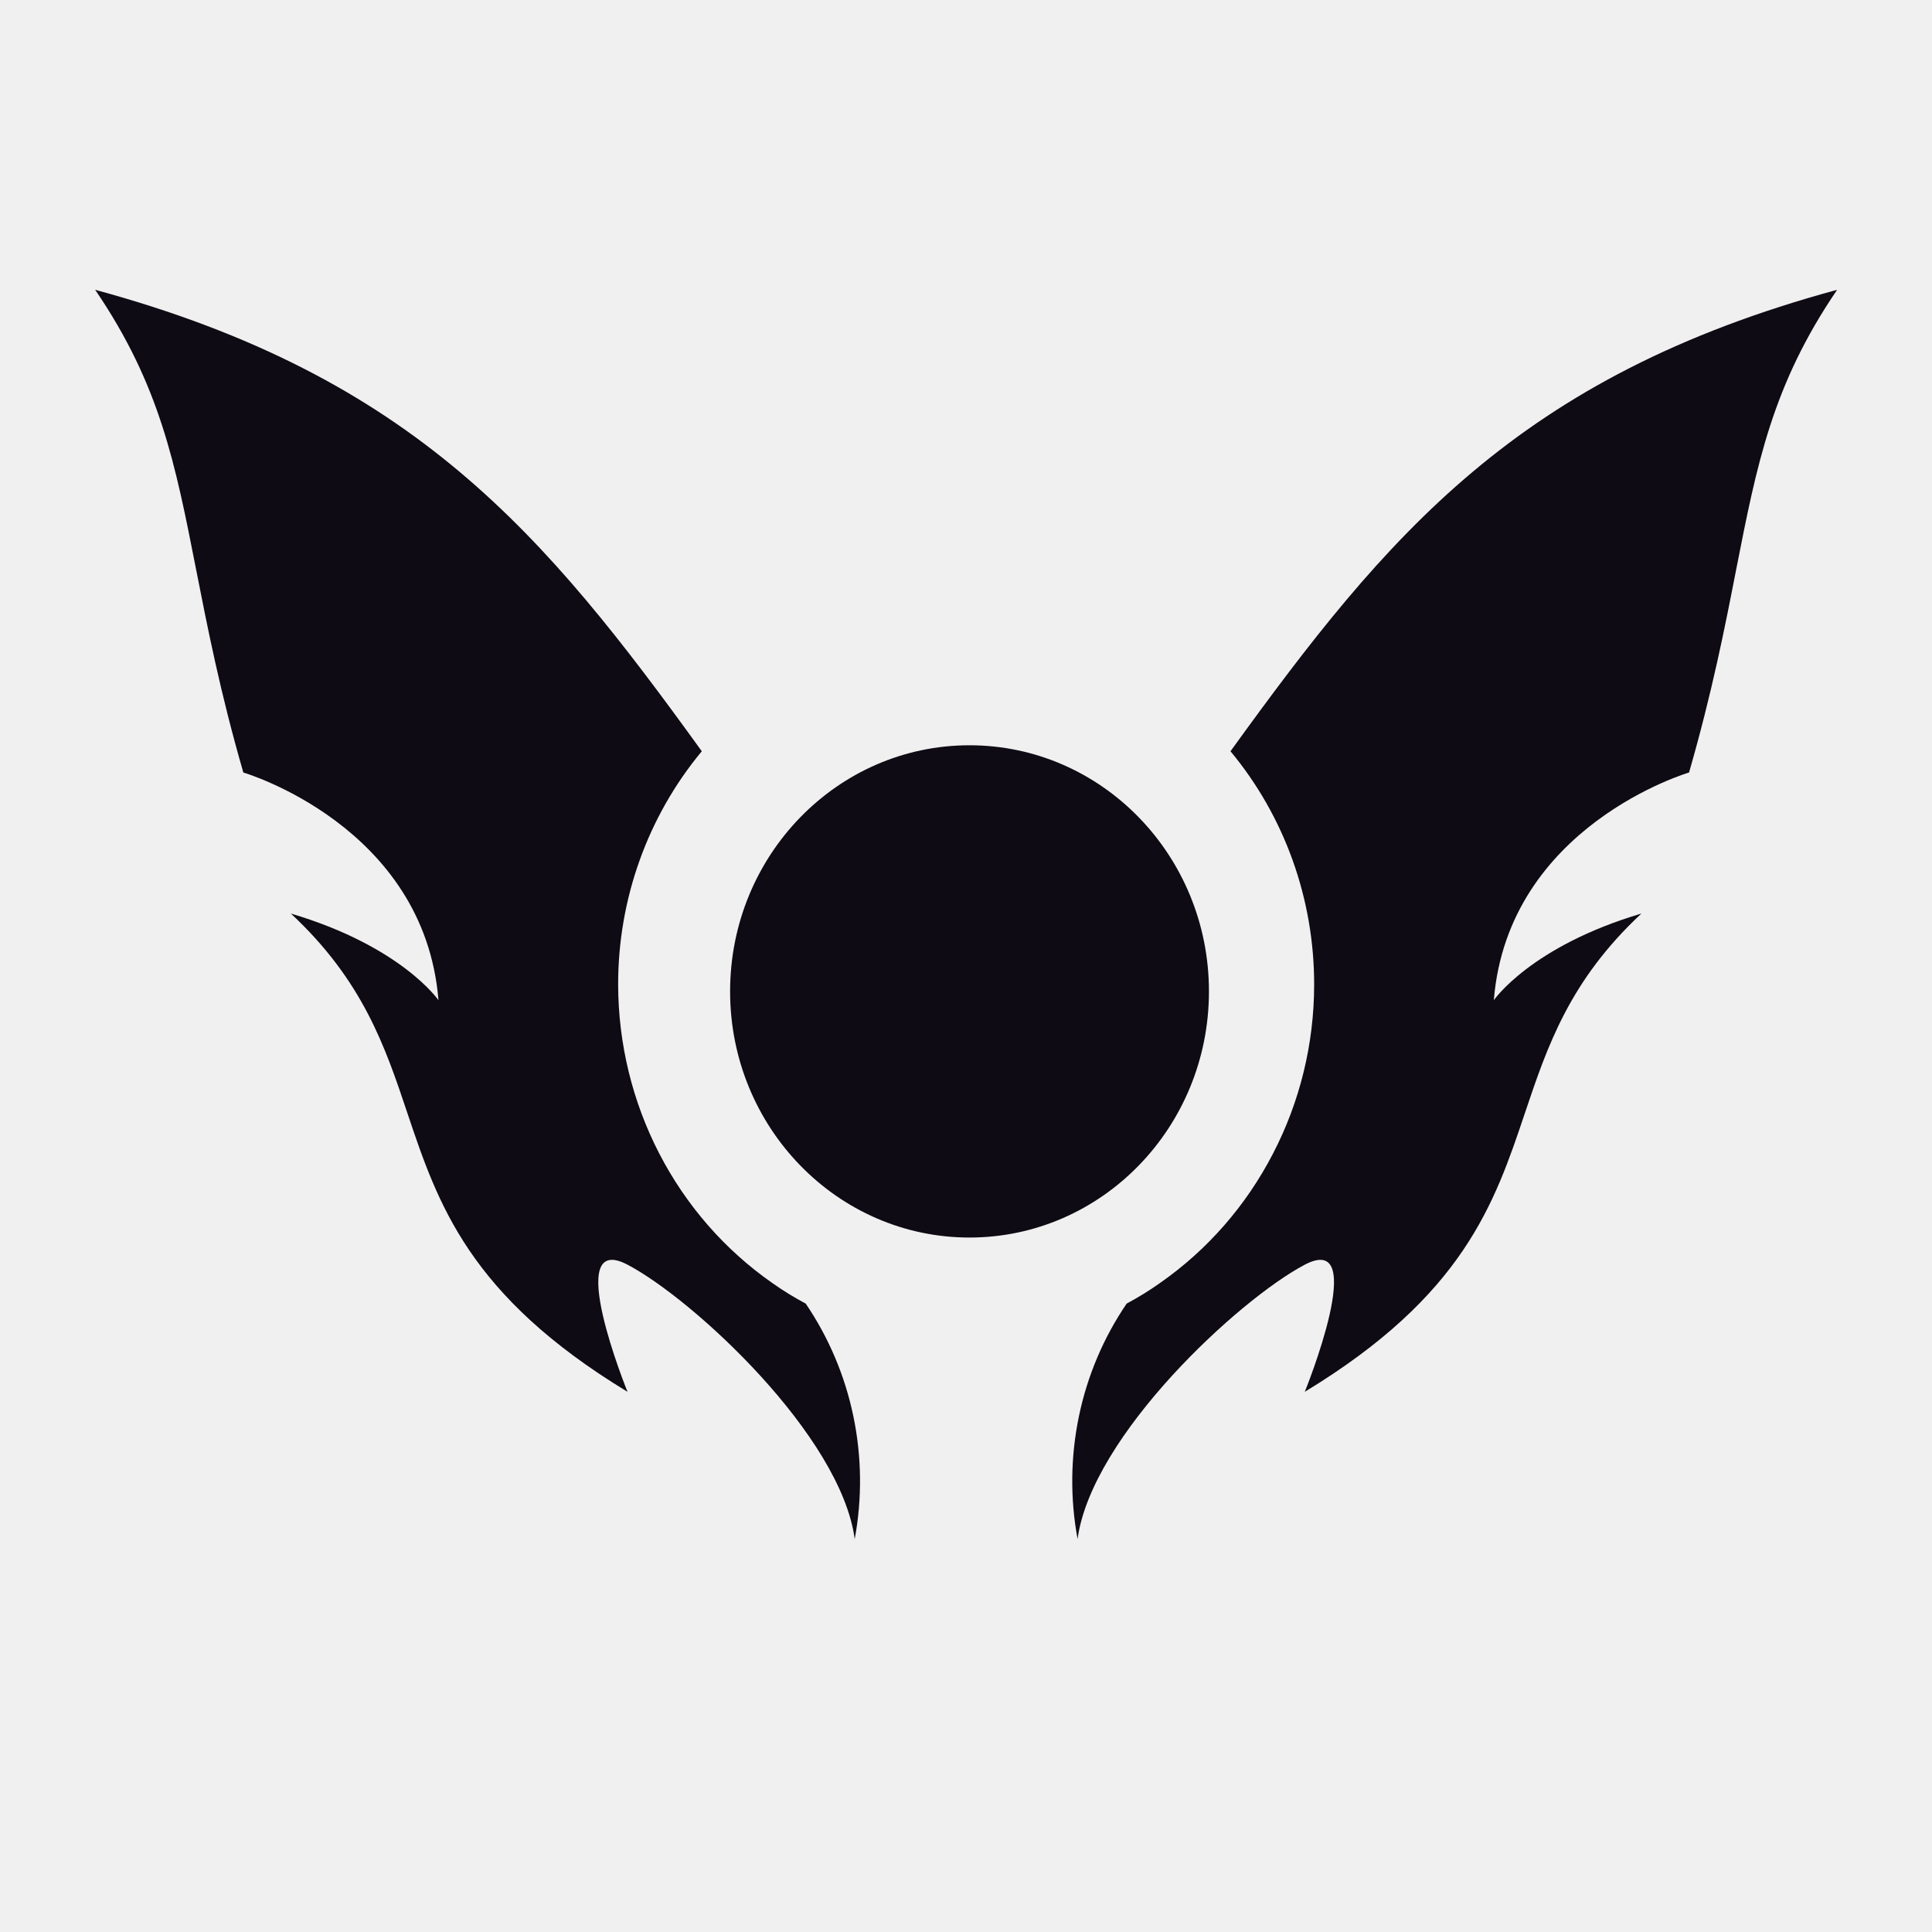
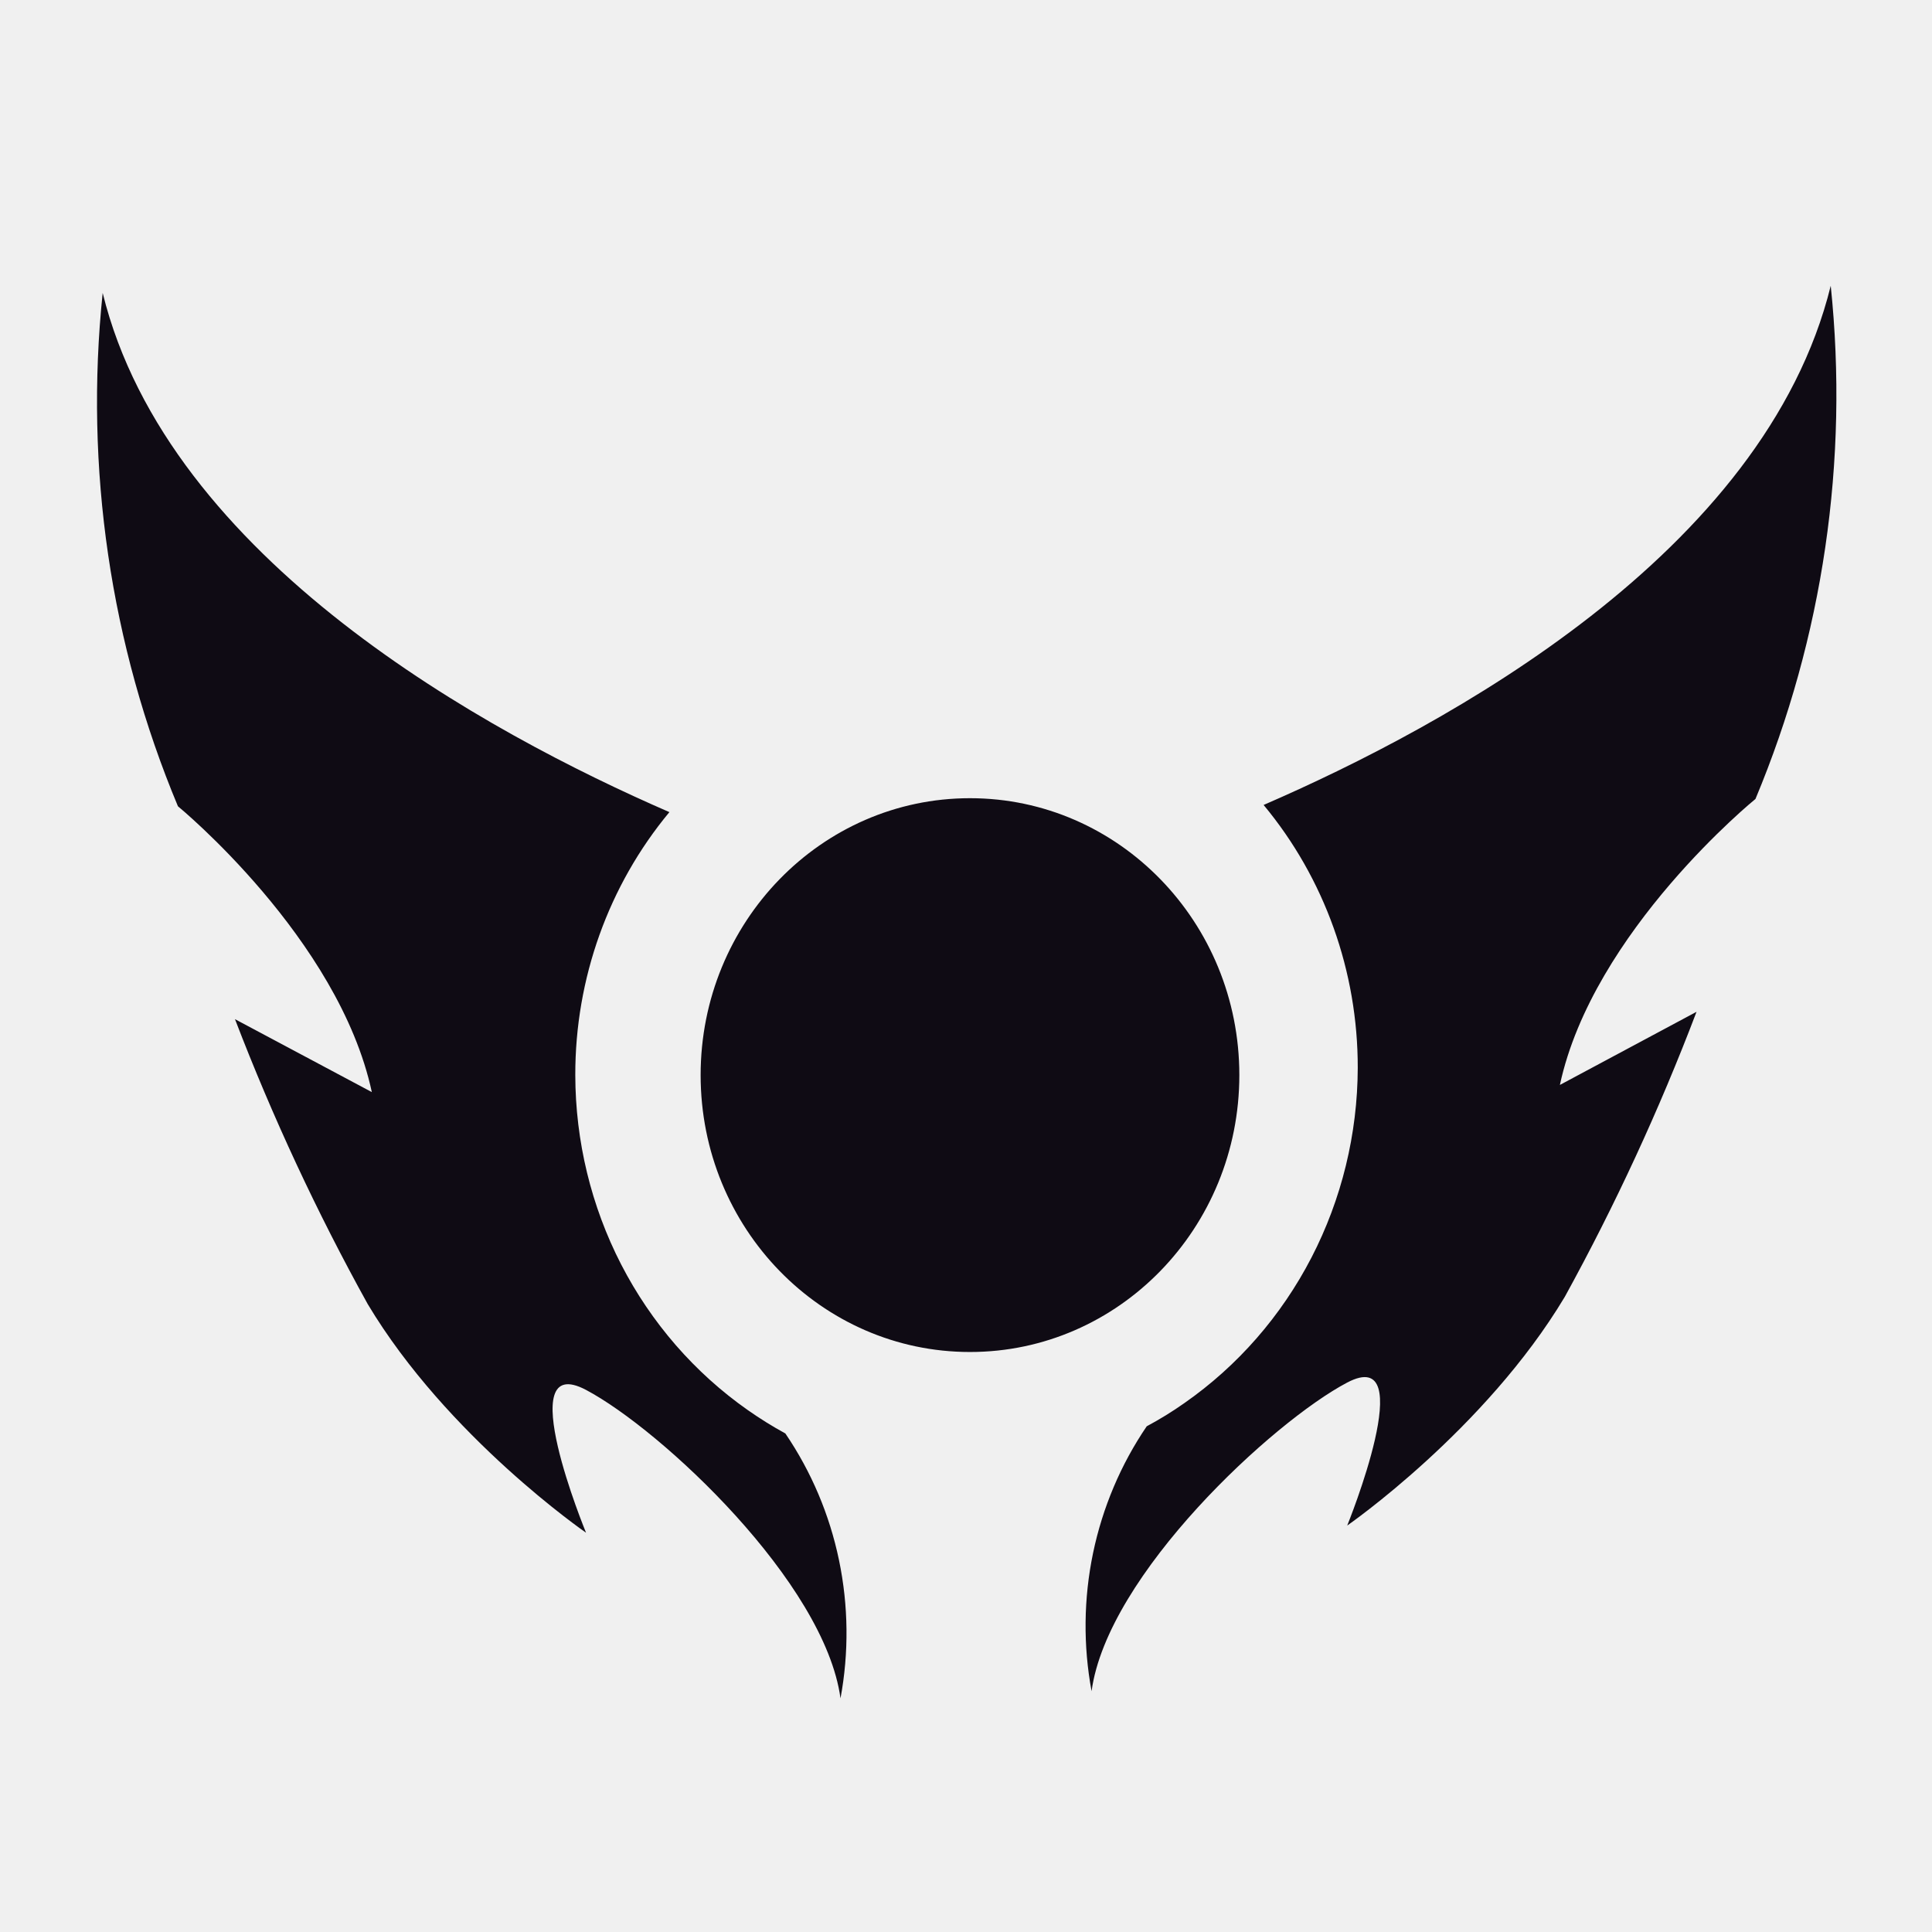
- <svg xmlns="http://www.w3.org/2000/svg" width="20" height="20" viewBox="0 0 20 20" fill="none">
-   <path fill-rule="evenodd" clip-rule="evenodd" d="M7.265 7.777C6.704 8.452 6.397 9.31 6.399 10.197C6.401 10.806 6.547 11.405 6.825 11.942C7.103 12.48 7.504 12.939 7.994 13.281C8.105 13.36 8.221 13.431 8.341 13.495C8.579 13.846 8.747 14.242 8.834 14.661C8.921 15.079 8.926 15.512 8.848 15.932C8.703 14.859 7.177 13.45 6.496 13.092C5.815 12.734 6.496 14.408 6.496 14.408C4.851 13.41 4.533 12.462 4.217 11.522C3.987 10.835 3.757 10.152 3.011 9.457C4.156 9.796 4.539 10.354 4.539 10.354C4.392 8.546 2.519 7.997 2.519 7.997C2.279 7.167 2.147 6.49 2.03 5.895C1.815 4.8 1.655 3.983 0.985 3C4.287 3.897 5.639 5.526 7.265 7.777ZM13.604 10.197C13.606 9.31 13.299 8.452 12.738 7.777C14.364 5.526 15.716 3.897 19.018 3C18.348 3.983 18.188 4.8 17.973 5.895C17.857 6.49 17.724 7.167 17.485 7.997C17.485 7.997 15.611 8.546 15.464 10.354C15.464 10.354 15.847 9.796 16.992 9.457C16.246 10.152 16.017 10.835 15.786 11.522C15.47 12.462 15.152 13.41 13.507 14.408C13.507 14.408 14.188 12.734 13.507 13.092C12.827 13.45 11.301 14.859 11.155 15.932C11.077 15.512 11.082 15.079 11.169 14.661C11.256 14.242 11.424 13.846 11.663 13.495C11.782 13.431 11.898 13.36 12.009 13.281C12.499 12.939 12.9 12.48 13.178 11.942C13.457 11.405 13.603 10.806 13.604 10.197ZM10.036 12.811C11.405 12.811 12.515 11.67 12.515 10.263C12.515 8.856 11.405 7.715 10.036 7.715C8.668 7.715 7.558 8.856 7.558 10.263C7.558 11.67 8.668 12.811 10.036 12.811Z" fill="#0f0b14" />
+ <svg xmlns="http://www.w3.org/2000/svg" width="48" height="48" viewBox="0 0 48 48" fill="none">
+   <g clip-path="url(#clip0_285_2411)">
+     <path fill-rule="evenodd" clip-rule="evenodd" d="M31.394 19.999C32.908 21.82 33.737 24.137 33.733 26.532C33.728 28.176 33.333 29.793 32.583 31.244C31.832 32.696 30.749 33.936 29.426 34.859C29.126 35.071 28.813 35.263 28.49 35.436C27.846 36.383 27.393 37.454 27.157 38.584C26.922 39.715 26.909 40.882 27.12 42.017C27.513 39.118 31.633 35.316 33.471 34.349C35.309 33.383 33.471 37.902 33.471 37.902C33.471 37.902 36.898 35.527 38.877 32.219C40.129 29.942 41.223 27.575 42.15 25.138L38.755 26.955C39.578 23.128 43.614 19.85 43.614 19.85C45.292 15.836 45.937 11.445 45.484 7.1C43.847 13.749 35.931 18.032 31.394 19.999ZM14.293 26.71C14.289 24.315 15.118 21.998 16.631 20.177C12.104 18.21 4.183 13.908 2.551 7.278C2.098 11.624 2.742 16.017 4.421 20.032C4.421 20.032 8.415 23.306 9.238 27.133L5.838 25.321C6.773 27.757 7.874 30.122 9.135 32.398C11.113 35.705 14.56 38.08 14.56 38.08C14.56 38.08 12.689 33.542 14.56 34.532C16.43 35.523 20.489 39.311 20.882 42.195C21.093 41.06 21.08 39.892 20.845 38.762C20.61 37.631 20.156 36.561 19.512 35.614C19.19 35.438 18.878 35.243 18.577 35.032C17.259 34.107 16.18 32.866 15.433 31.416C14.687 29.966 14.296 28.351 14.293 26.71ZM24.099 33.59C27.795 33.59 30.791 30.51 30.791 26.71C30.791 22.911 27.795 19.831 24.099 19.831C20.404 19.831 17.407 22.911 17.407 26.71C17.407 30.51 20.404 33.59 24.099 33.59Z" fill="#0F0B14" />
+   </g>
+   <defs>
+     <clipPath id="clip0_285_2411">
+       <rect width="48" height="48" fill="white" />
+     </clipPath>
+   </defs>
</svg>
